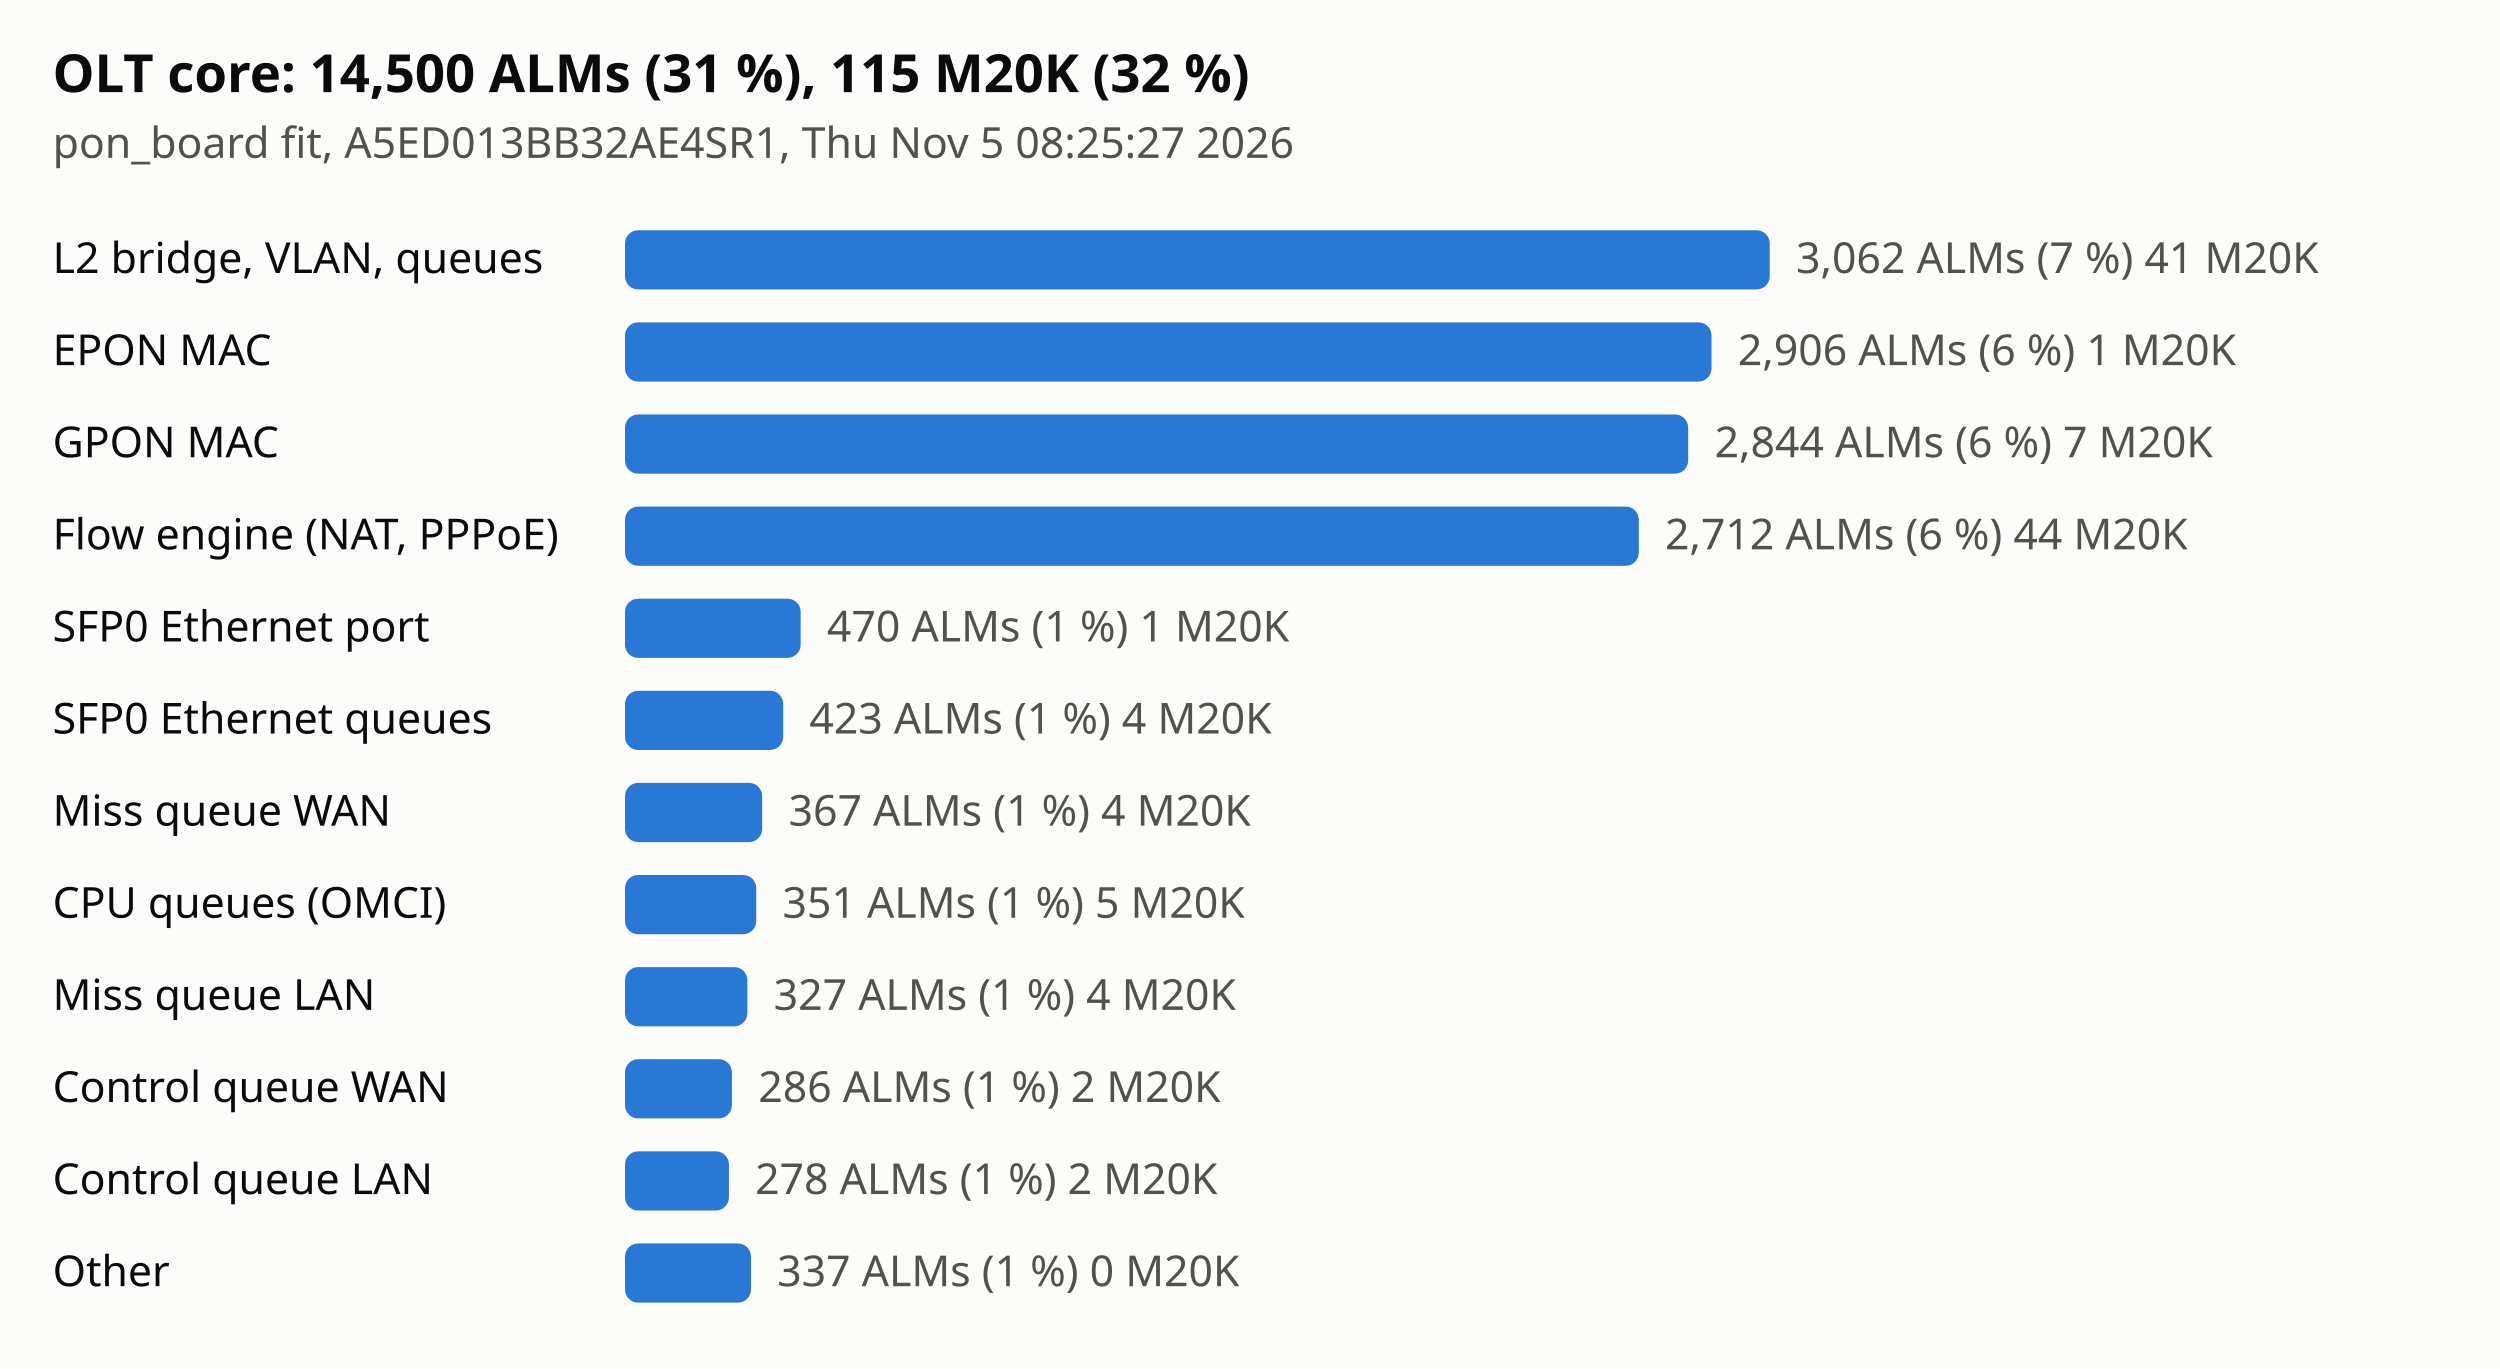
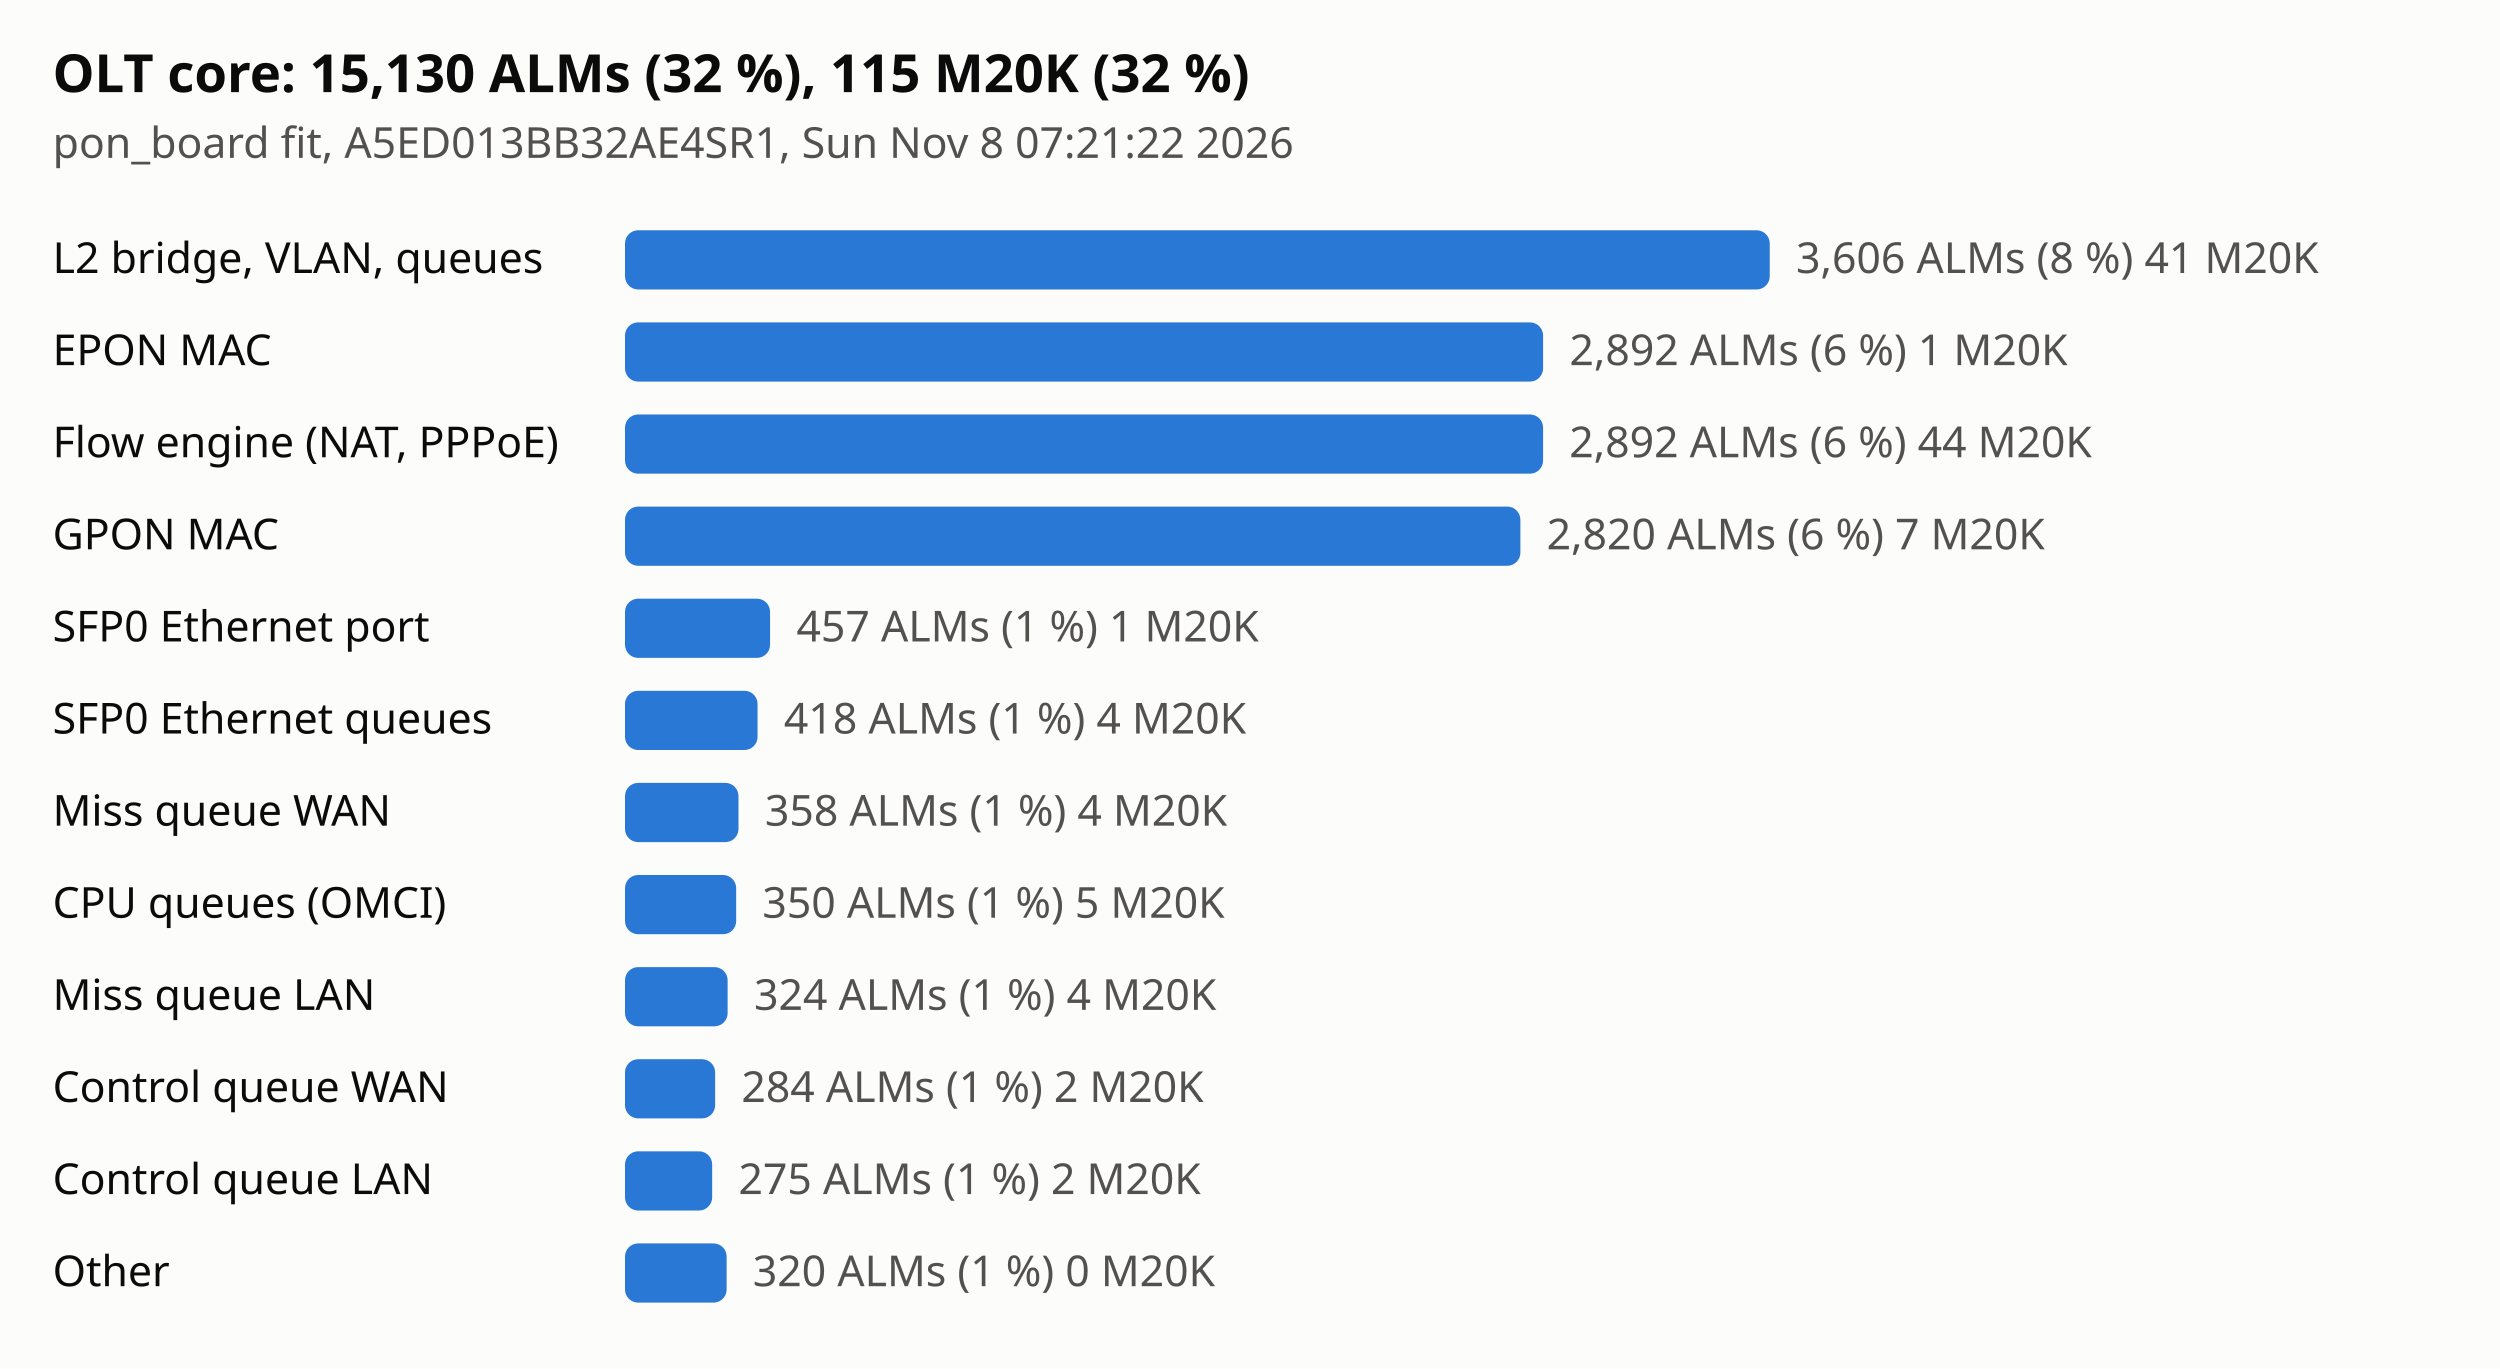
<svg xmlns="http://www.w3.org/2000/svg" width="760" height="416" viewBox="0 0 760 416" role="img">
  <style>text { font: 13px system-ui, sans-serif; } .h { font-size: 16px; font-weight: 600; } .bg { fill: #fcfcfb; } text { fill: #0b0b0b; } .t2 { fill: #52514e; } .track { fill: #e6e5e0; } .s0 { fill: #2a78d6; } .s1 { fill: #eb6834; } .s2 { fill: #1baf7a; } .s3 { fill: #eda100; } .s4 { fill: #e87ba4; } .s5 { fill: #008300; } .s6 { fill: #6250d6; } @media (prefers-color-scheme: dark) { .bg { fill: #1a1a19; } text { fill: #f0efec; } .t2 { fill: #c3c2b7; } .track { fill: #33332f; } .s0 { fill: #3987e5; } .s1 { fill: #d95926; } .s2 { fill: #199e70; } .s3 { fill: #c98500; } .s4 { fill: #d55181; } .s5 { fill: #008300; } .s6 { fill: #9085e9; } }</style>
  <rect width="760" height="416" class="bg" />
-   <text x="16" y="28" class="h" text-anchor="start">OLT core: 14,500 ALMs (31 %), 115 M20K (32 %)</text>
-   <text x="16" y="48" class="t2" text-anchor="start">pon_board fit, A5ED013BB32AE4SR1, Thu Nov  5 08:25:27 2026</text>
+   <text x="16" y="28" class="h" text-anchor="start">OLT core: 15,130 ALMs (32 %), 115 M20K (32 %)</text>
+   <text x="16" y="48" class="t2" text-anchor="start">pon_board fit, A5ED013BB32AE4SR1, Sun Nov  8 07:21:22 2026</text>
  <text x="16" y="83" class="" text-anchor="start">L2 bridge, VLAN, queues</text>
  <rect x="190.0" y="70" width="348.0" height="18" rx="4" class="s0" />
-   <text x="546.0" y="83" class="t2" text-anchor="start">3,062 ALMs (7 %)  41 M20K</text>
+   <text x="546.0" y="83" class="t2" text-anchor="start">3,606 ALMs (8 %)  41 M20K</text>
  <text x="16" y="111" class="" text-anchor="start">EPON MAC</text>
-   <rect x="190.0" y="98" width="330.3" height="18" rx="4" class="s0" />
-   <text x="528.316" y="111" class="t2" text-anchor="start">2,906 ALMs (6 %)  1 M20K</text>
-   <text x="16" y="139" class="" text-anchor="start">GPON MAC</text>
-   <rect x="190.0" y="126" width="323.2" height="18" rx="4" class="s0" />
-   <text x="521.248" y="139" class="t2" text-anchor="start">2,844 ALMs (6 %)  7 M20K</text>
-   <text x="16" y="167" class="" text-anchor="start">Flow engine (NAT, PPPoE)</text>
-   <rect x="190.0" y="154" width="308.2" height="18" rx="4" class="s0" />
-   <text x="506.155" y="167" class="t2" text-anchor="start">2,712 ALMs (6 %)  44 M20K</text>
+   <rect x="190.0" y="98" width="279.1" height="18" rx="4" class="s0" />
+   <text x="477.11" y="111" class="t2" text-anchor="start">2,892 ALMs (6 %)  1 M20K</text>
+   <text x="16" y="139" class="" text-anchor="start">Flow engine (NAT, PPPoE)</text>
+   <rect x="190.0" y="126" width="279.1" height="18" rx="4" class="s0" />
+   <text x="477.052" y="139" class="t2" text-anchor="start">2,892 ALMs (6 %)  44 M20K</text>
+   <text x="16" y="167" class="" text-anchor="start">GPON MAC</text>
+   <rect x="190.0" y="154" width="272.2" height="18" rx="4" class="s0" />
+   <text x="470.172" y="167" class="t2" text-anchor="start">2,820 ALMs (6 %)  7 M20K</text>
  <text x="16" y="195" class="" text-anchor="start">SFP0 Ethernet port</text>
-   <rect x="190.0" y="182" width="53.4" height="18" rx="4" class="s0" />
-   <text x="251.392" y="195" class="t2" text-anchor="start">470 ALMs (1 %)  1 M20K</text>
+   <rect x="190.0" y="182" width="44.1" height="18" rx="4" class="s0" />
+   <text x="242.128" y="195" class="t2" text-anchor="start">457 ALMs (1 %)  1 M20K</text>
  <text x="16" y="223" class="" text-anchor="start">SFP0 Ethernet queues</text>
-   <rect x="190.0" y="210" width="48.1" height="18" rx="4" class="s0" />
-   <text x="246.05" y="223" class="t2" text-anchor="start">423 ALMs (1 %)  4 M20K</text>
+   <rect x="190.0" y="210" width="40.3" height="18" rx="4" class="s0" />
+   <text x="238.307" y="223" class="t2" text-anchor="start">418 ALMs (1 %)  4 M20K</text>
  <text x="16" y="251" class="" text-anchor="start">Miss queue WAN</text>
-   <rect x="190.0" y="238" width="41.7" height="18" rx="4" class="s0" />
-   <text x="239.731" y="251" class="t2" text-anchor="start">367 ALMs (1 %)  4 M20K</text>
+   <rect x="190.0" y="238" width="34.5" height="18" rx="4" class="s0" />
+   <text x="232.537" y="251" class="t2" text-anchor="start">358 ALMs (1 %)  4 M20K</text>
  <text x="16" y="279" class="" text-anchor="start">CPU queues (OMCI)</text>
-   <rect x="190.0" y="266" width="39.9" height="18" rx="4" class="s0" />
-   <text x="237.879" y="279" class="t2" text-anchor="start">351 ALMs (1 %)  5 M20K</text>
+   <rect x="190.0" y="266" width="33.8" height="18" rx="4" class="s0" />
+   <text x="231.765" y="279" class="t2" text-anchor="start">350 ALMs (1 %)  5 M20K</text>
  <text x="16" y="307" class="" text-anchor="start">Miss queue LAN</text>
-   <rect x="190.0" y="294" width="37.2" height="18" rx="4" class="s0" />
-   <text x="235.197" y="307" class="t2" text-anchor="start">327 ALMs (1 %)  4 M20K</text>
+   <rect x="190.0" y="294" width="31.2" height="18" rx="4" class="s0" />
+   <text x="229.236" y="307" class="t2" text-anchor="start">324 ALMs (1 %)  4 M20K</text>
  <text x="16" y="335" class="" text-anchor="start">Control queue WAN</text>
-   <rect x="190.0" y="322" width="32.5" height="18" rx="4" class="s0" />
-   <text x="230.526" y="335" class="t2" text-anchor="start">286 ALMs (1 %)  2 M20K</text>
+   <rect x="190.0" y="322" width="27.4" height="18" rx="4" class="s0" />
+   <text x="225.376" y="335" class="t2" text-anchor="start">284 ALMs (1 %)  2 M20K</text>
  <text x="16" y="363" class="" text-anchor="start">Control queue LAN</text>
-   <rect x="190.0" y="350" width="31.6" height="18" rx="4" class="s0" />
-   <text x="229.56" y="363" class="t2" text-anchor="start">278 ALMs (1 %)  2 M20K</text>
+   <rect x="190.0" y="350" width="26.5" height="18" rx="4" class="s0" />
+   <text x="224.498" y="363" class="t2" text-anchor="start">275 ALMs (1 %)  2 M20K</text>
  <text x="16" y="391" class="" text-anchor="start">Other</text>
-   <rect x="190.0" y="378" width="38.3" height="18" rx="4" class="s0" />
-   <text x="236.265" y="391" class="t2" text-anchor="start">337 ALMs (1 %)  0 M20K</text>
+   <rect x="190.0" y="378" width="30.9" height="18" rx="4" class="s0" />
+   <text x="228.85" y="391" class="t2" text-anchor="start">320 ALMs (1 %)  0 M20K</text>
</svg>
